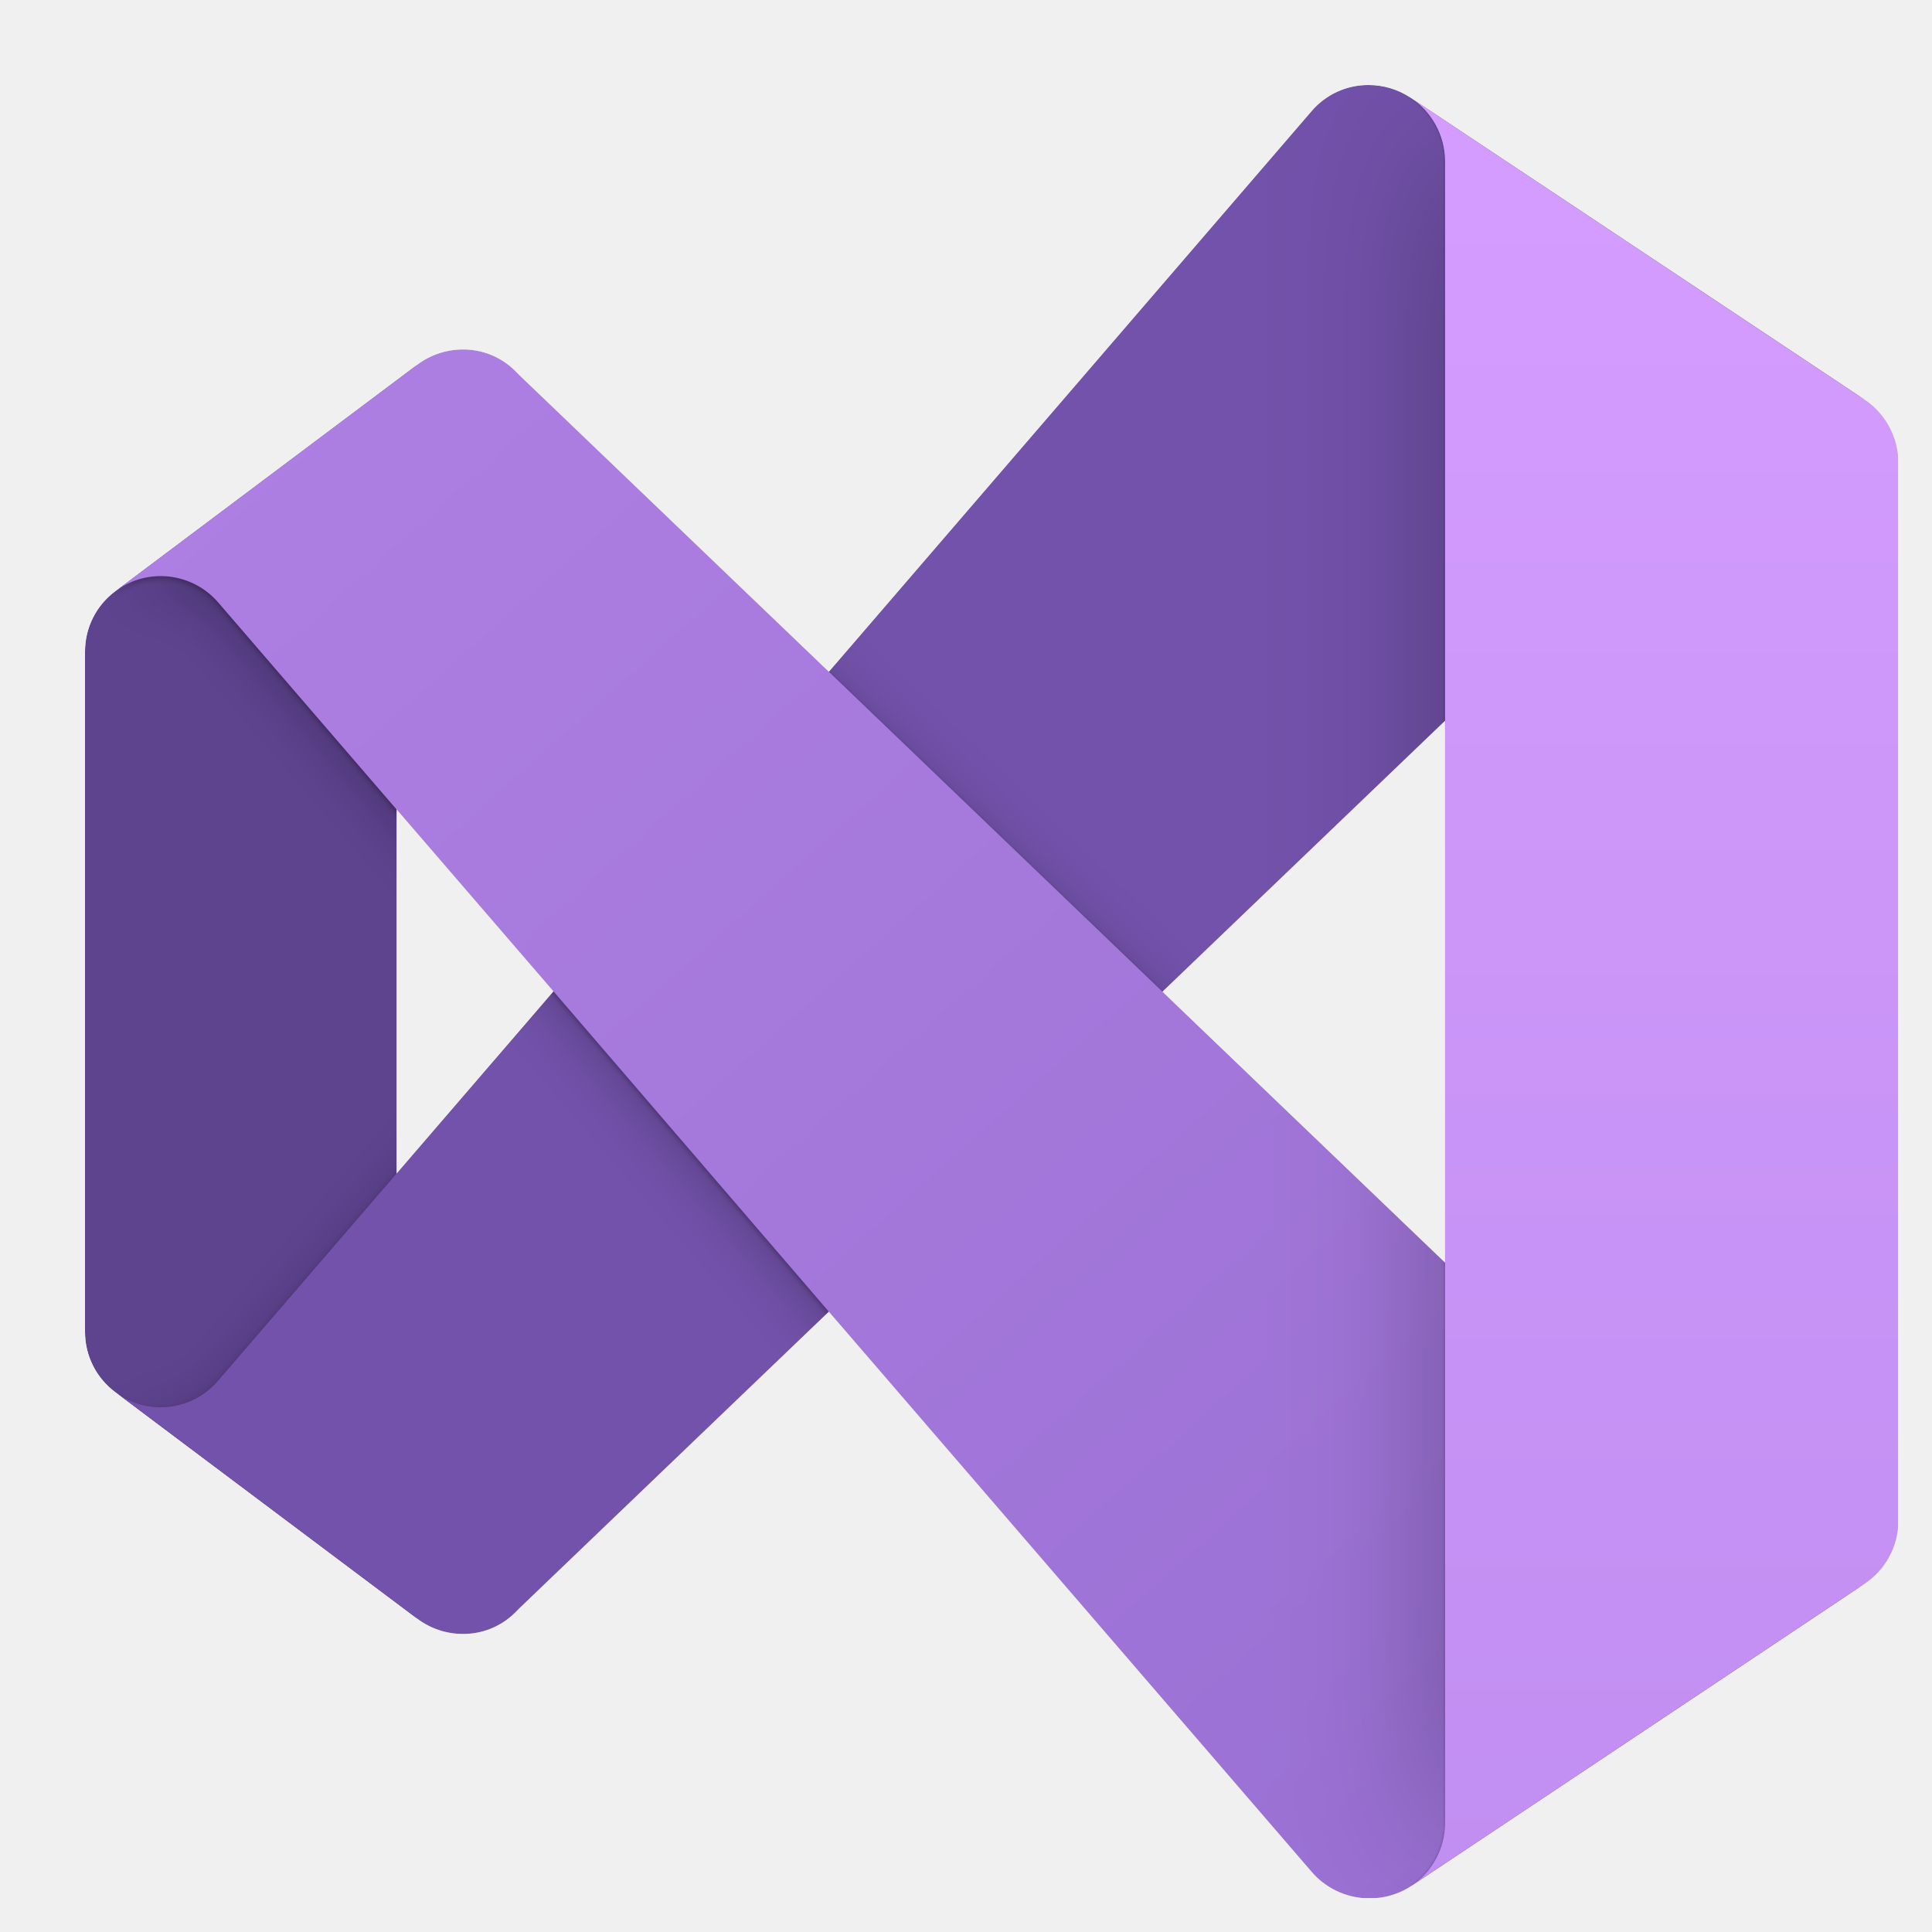
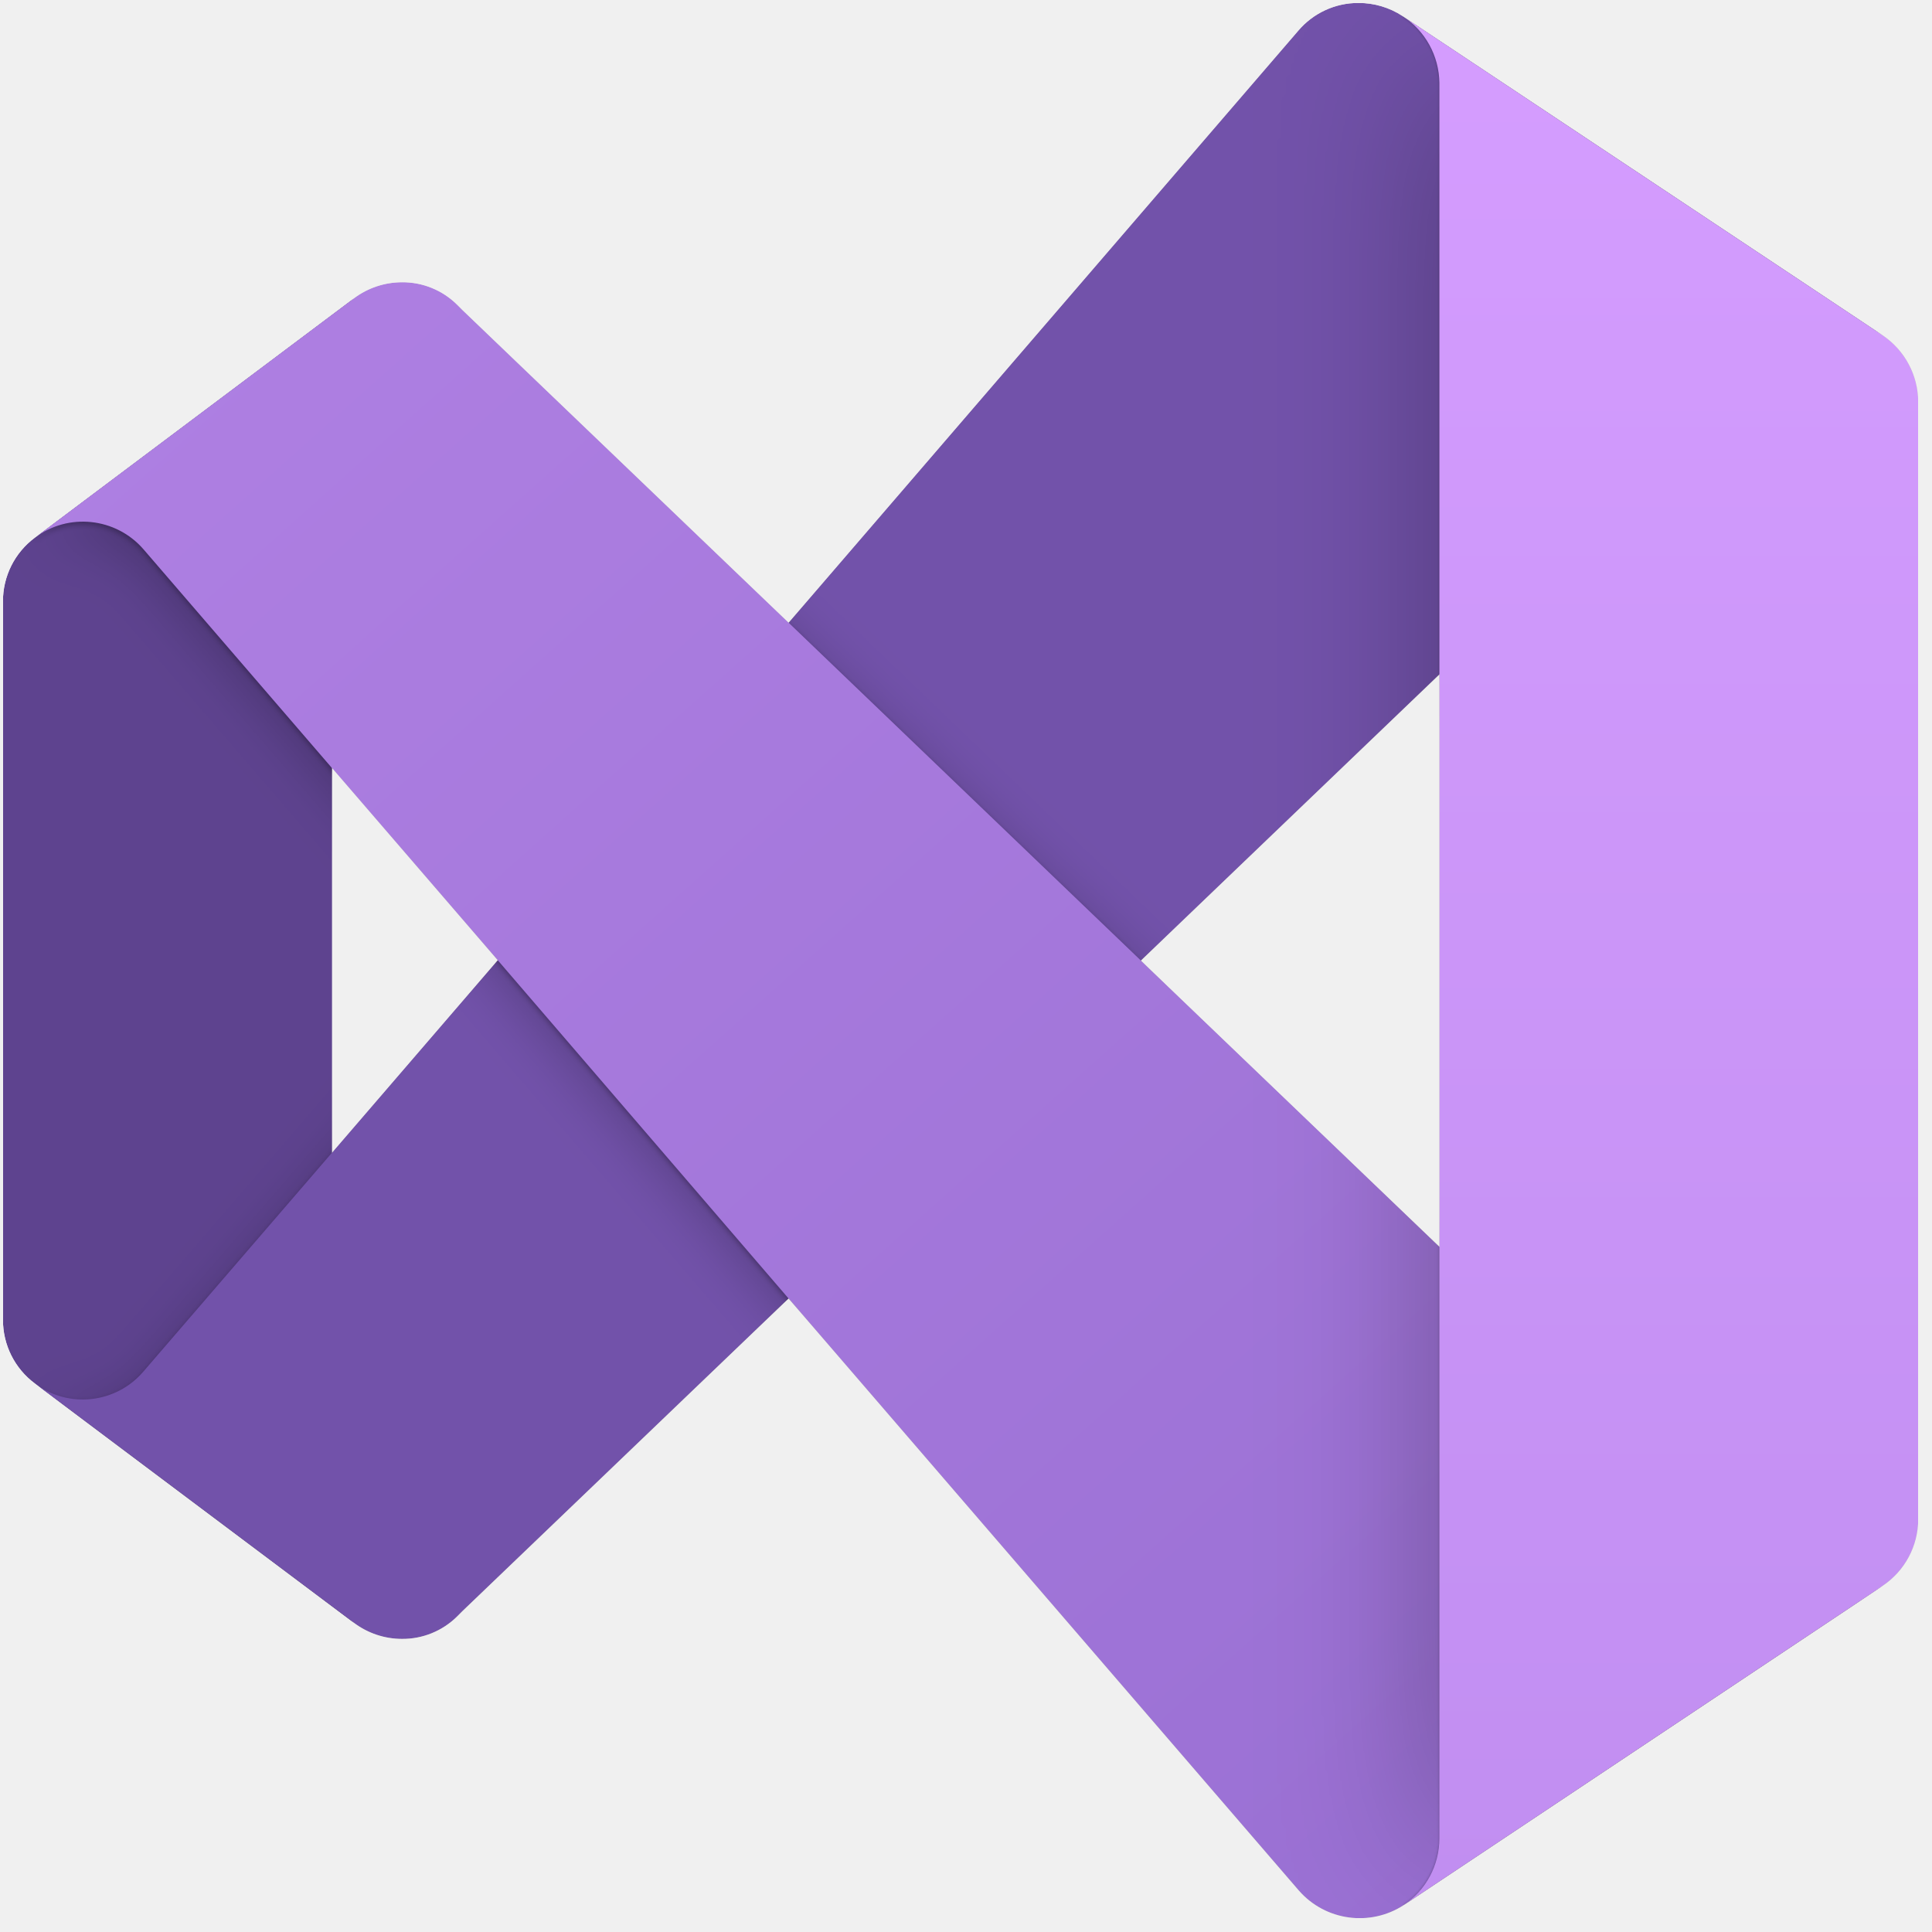
- <svg xmlns="http://www.w3.org/2000/svg" fill="none" viewBox="0 0 188 188">
+ <svg xmlns="http://www.w3.org/2000/svg" fill="none" viewBox="8 8 178 178">
  <g clip-path="url(#a)">
    <g clip-path="url(#b)">
      <mask id="c" width="177" height="177" x="8" y="8" maskUnits="userSpaceOnUse" style="mask-type:alpha">
        <path fill="#fff" d="m40.621 157.524-29.408-22.057a7.284 7.284 0 0 1-2.941-5.881V63.414a7.287 7.287 0 0 1 2.941-5.88l29.408-22.058a6.658 6.658 0 0 0-2.02 5.881v110.286a6.66 6.66 0 0 0 2.02 5.881" />
        <path fill="#fff" d="M181.456 38.895a7.39 7.39 0 0 0-4.081-1.213 7.139 7.139 0 0 0-5.073 2.057l-.513.515L113.117 96.5l-32.462 31.137-30.034 28.784-.515.516a7.137 7.137 0 0 1-5.073 2.059 7.386 7.386 0 0 1-4.412-1.472l-29.408-22.057a7.346 7.346 0 0 0 9.998-1.103l32.644-37.9 26.8-31.1 46.946-54.52a7.238 7.238 0 0 1 5.55-2.572 7.385 7.385 0 0 1 4.08 1.213z" />
-         <path fill="#fff" d="m181.456 154.105-44.114 29.41a7.447 7.447 0 0 1-9.667-1.323l-47.02-54.555-26.8-31.173-32.644-37.867a7.386 7.386 0 0 0-9.998-1.064l29.408-22.057a7.39 7.39 0 0 1 4.411-1.472 7.132 7.132 0 0 1 5.074 2.06l.515.515 30.034 28.785L113.117 96.5l58.672 56.246.513.515a7.136 7.136 0 0 0 5.073 2.057 7.387 7.387 0 0 0 4.081-1.213" />
-         <path fill="#fff" d="M184.729 45.032v102.936a7.375 7.375 0 0 1-3.273 6.137l-44.114 29.41a7.38 7.38 0 0 0 3.272-6.14V15.625a7.44 7.44 0 0 0-3.383-6.14l44.225 29.41a7.419 7.419 0 0 1 3.273 6.137" />
+         <path fill="#fff" d="m181.456 154.105-44.114 29.41a7.447 7.447 0 0 1-9.667-1.323l-47.02-54.555-26.8-31.173-32.644-37.866a7.386 7.386 0 0 0-9.998-1.065l29.408-22.057a7.39 7.39 0 0 1 4.411-1.472 7.132 7.132 0 0 1 5.074 2.06l.515.515 30.034 28.785L113.117 96.5l58.672 56.246.513.515a7.136 7.136 0 0 0 5.073 2.057 7.387 7.387 0 0 0 4.081-1.213" />
+         <path fill="#fff" d="M184.729 45.033v102.935a7.375 7.375 0 0 1-3.273 6.137l-44.114 29.41a7.38 7.38 0 0 0 3.272-6.14V15.625a7.44 7.44 0 0 0-3.383-6.14l44.225 29.41a7.419 7.419 0 0 1 3.273 6.137" />
      </mask>
      <g mask="url(#c)">
        <path fill="#5E438F" d="m40.621 157.524-29.408-22.057a7.292 7.292 0 0 1-2.941-5.881V63.414a7.287 7.287 0 0 1 2.941-5.88l29.408-22.058a6.658 6.658 0 0 0-2.02 5.881v110.286a6.66 6.66 0 0 0 2.02 5.881" />
        <g filter="url(#d)">
-           <path fill="url(#e)" d="M181.455 38.895a7.385 7.385 0 0 0-4.08-1.213 7.147 7.147 0 0 0-5.073 2.057l-.513.515-31.25 29.962L113.117 96.5l-32.463 31.137-30.033 28.784-.516.516a7.137 7.137 0 0 1-5.073 2.059 7.386 7.386 0 0 1-4.411-1.472l-29.408-22.057a7.346 7.346 0 0 0 9.997-1.103l16.471-19.115 16.174-18.785 26.8-31.1 46.945-54.52a7.251 7.251 0 0 1 5.55-2.572 7.39 7.39 0 0 1 4.081 1.213z" />
+           <path fill="url(#e)" d="M181.455 38.895a7.385 7.385 0 0 0-4.08-1.213 7.147 7.147 0 0 0-5.073 2.057l-.513.515-31.25 29.962L113.117 96.5l-32.463 31.137-30.033 28.784-.516.516a7.137 7.137 0 0 1-5.073 2.059 7.386 7.386 0 0 1-4.411-1.472l-29.408-22.057a7.346 7.346 0 0 0 9.997-1.103l16.472-19.115 16.173-18.785 26.8-31.1 46.945-54.52a7.251 7.251 0 0 1 5.55-2.572 7.39 7.39 0 0 1 4.081 1.213z" />
        </g>
        <g filter="url(#f)">
          <path fill="url(#g)" d="m181.455 154.105-44.114 29.411a7.443 7.443 0 0 1-9.666-1.324l-47.02-54.555-26.8-31.173-16.173-18.748L21.21 58.598a7.387 7.387 0 0 0-9.997-1.065L40.62 35.477a7.389 7.389 0 0 1 4.411-1.472 7.128 7.128 0 0 1 5.073 2.06l.516.515 30.033 28.785L113.117 96.5l27.461 26.323 31.211 29.923.513.516a7.155 7.155 0 0 0 5.073 2.056 7.382 7.382 0 0 0 4.08-1.213" />
        </g>
        <g filter="url(#h)">
          <path fill="url(#i)" d="M184.729 45.032v102.935a7.38 7.38 0 0 1-3.273 6.138l-44.115 29.41a7.383 7.383 0 0 0 3.273-6.14V15.625a7.44 7.44 0 0 0-3.383-6.14l44.225 29.41a7.428 7.428 0 0 1 3.273 6.137" />
        </g>
      </g>
    </g>
  </g>
  <defs>
    <linearGradient id="e" x1="151.642" x2="20.614" y1="8.271" y2="140.148" gradientUnits="userSpaceOnUse">
      <stop stop-color="#7252AA" />
      <stop offset="1" stop-color="#7252AA" />
    </linearGradient>
    <linearGradient id="g" x1="24.814" x2="147.966" y1="40.437" y2="178.293" gradientUnits="userSpaceOnUse">
      <stop stop-color="#AE7FE2" />
      <stop offset="1" stop-color="#9A70D4" />
    </linearGradient>
    <linearGradient id="i" x1="160.457" x2="160.457" y1="5.936" y2="183.367" gradientUnits="userSpaceOnUse">
      <stop stop-color="#D59DFF" />
      <stop offset="1" stop-color="#C18EF1" />
    </linearGradient>
    <filter id="d" width="180.604" height="161.087" x="6.032" y="4.386" color-interpolation-filters="sRGB" filterUnits="userSpaceOnUse">
      <feFlood flood-opacity="0" result="BackgroundImageFix" />
      <feColorMatrix in="SourceAlpha" result="hardAlpha" values="0 0 0 0 0 0 0 0 0 0 0 0 0 0 0 0 0 0 127 0" />
      <feOffset dy=".246" />
      <feGaussianBlur stdDeviation=".246" />
      <feColorMatrix values="0 0 0 0 0 0 0 0 0 0 0 0 0 0 0 0 0 0 0.24 0" />
      <feBlend in2="BackgroundImageFix" result="effect1_dropShadow" />
      <feColorMatrix in="SourceAlpha" result="hardAlpha" values="0 0 0 0 0 0 0 0 0 0 0 0 0 0 0 0 0 0 127 0" />
      <feOffset dy="1.295" />
      <feGaussianBlur stdDeviation="2.59" />
      <feColorMatrix values="0 0 0 0 0 0 0 0 0 0 0 0 0 0 0 0 0 0 0.22 0" />
      <feBlend in2="effect1_dropShadow" result="effect2_dropShadow" />
      <feBlend in="SourceGraphic" in2="effect2_dropShadow" result="shape" />
    </filter>
    <filter id="f" width="180.604" height="161.085" x="6.032" y="30.118" color-interpolation-filters="sRGB" filterUnits="userSpaceOnUse">
      <feFlood flood-opacity="0" result="BackgroundImageFix" />
      <feColorMatrix in="SourceAlpha" result="hardAlpha" values="0 0 0 0 0 0 0 0 0 0 0 0 0 0 0 0 0 0 127 0" />
      <feOffset dy=".246" />
      <feGaussianBlur stdDeviation=".246" />
      <feColorMatrix values="0 0 0 0 0 0 0 0 0 0 0 0 0 0 0 0 0 0 0.24 0" />
      <feBlend in2="BackgroundImageFix" result="effect1_dropShadow" />
      <feColorMatrix in="SourceAlpha" result="hardAlpha" values="0 0 0 0 0 0 0 0 0 0 0 0 0 0 0 0 0 0 127 0" />
      <feOffset dy="1.295" />
      <feGaussianBlur stdDeviation="2.59" />
      <feColorMatrix values="0 0 0 0 0 0 0 0 0 0 0 0 0 0 0 0 0 0 0.22 0" />
      <feBlend in2="effect1_dropShadow" result="effect2_dropShadow" />
      <feBlend in="SourceGraphic" in2="effect2_dropShadow" result="shape" />
    </filter>
    <filter id="h" width="78.583" height="205.117" x="121.688" y="-6.059" color-interpolation-filters="sRGB" filterUnits="userSpaceOnUse">
      <feFlood flood-opacity="0" result="BackgroundImageFix" />
      <feColorMatrix in="SourceAlpha" result="hardAlpha" values="0 0 0 0 0 0 0 0 0 0 0 0 0 0 0 0 0 0 127 0" />
      <feOffset />
      <feGaussianBlur stdDeviation=".13" />
      <feColorMatrix values="0 0 0 0 0 0 0 0 0 0 0 0 0 0 0 0 0 0 0.24 0" />
      <feBlend in2="BackgroundImageFix" result="effect1_dropShadow" />
      <feColorMatrix in="SourceAlpha" result="hardAlpha" values="0 0 0 0 0 0 0 0 0 0 0 0 0 0 0 0 0 0 127 0" />
      <feOffset />
      <feGaussianBlur stdDeviation="7.771" />
      <feColorMatrix values="0 0 0 0 0 0 0 0 0 0 0 0 0 0 0 0 0 0 0.3 0" />
      <feBlend in2="effect1_dropShadow" result="effect2_dropShadow" />
      <feBlend in="SourceGraphic" in2="effect2_dropShadow" result="shape" />
    </filter>
    <clipPath id="a">
      <path fill="#fff" d="M8.271 8.271h176.457v176.457H8.271z" />
    </clipPath>
    <clipPath id="b">
      <path fill="#fff" d="M8.271 8.271h176.457v176.457H8.271z" />
    </clipPath>
  </defs>
</svg>
